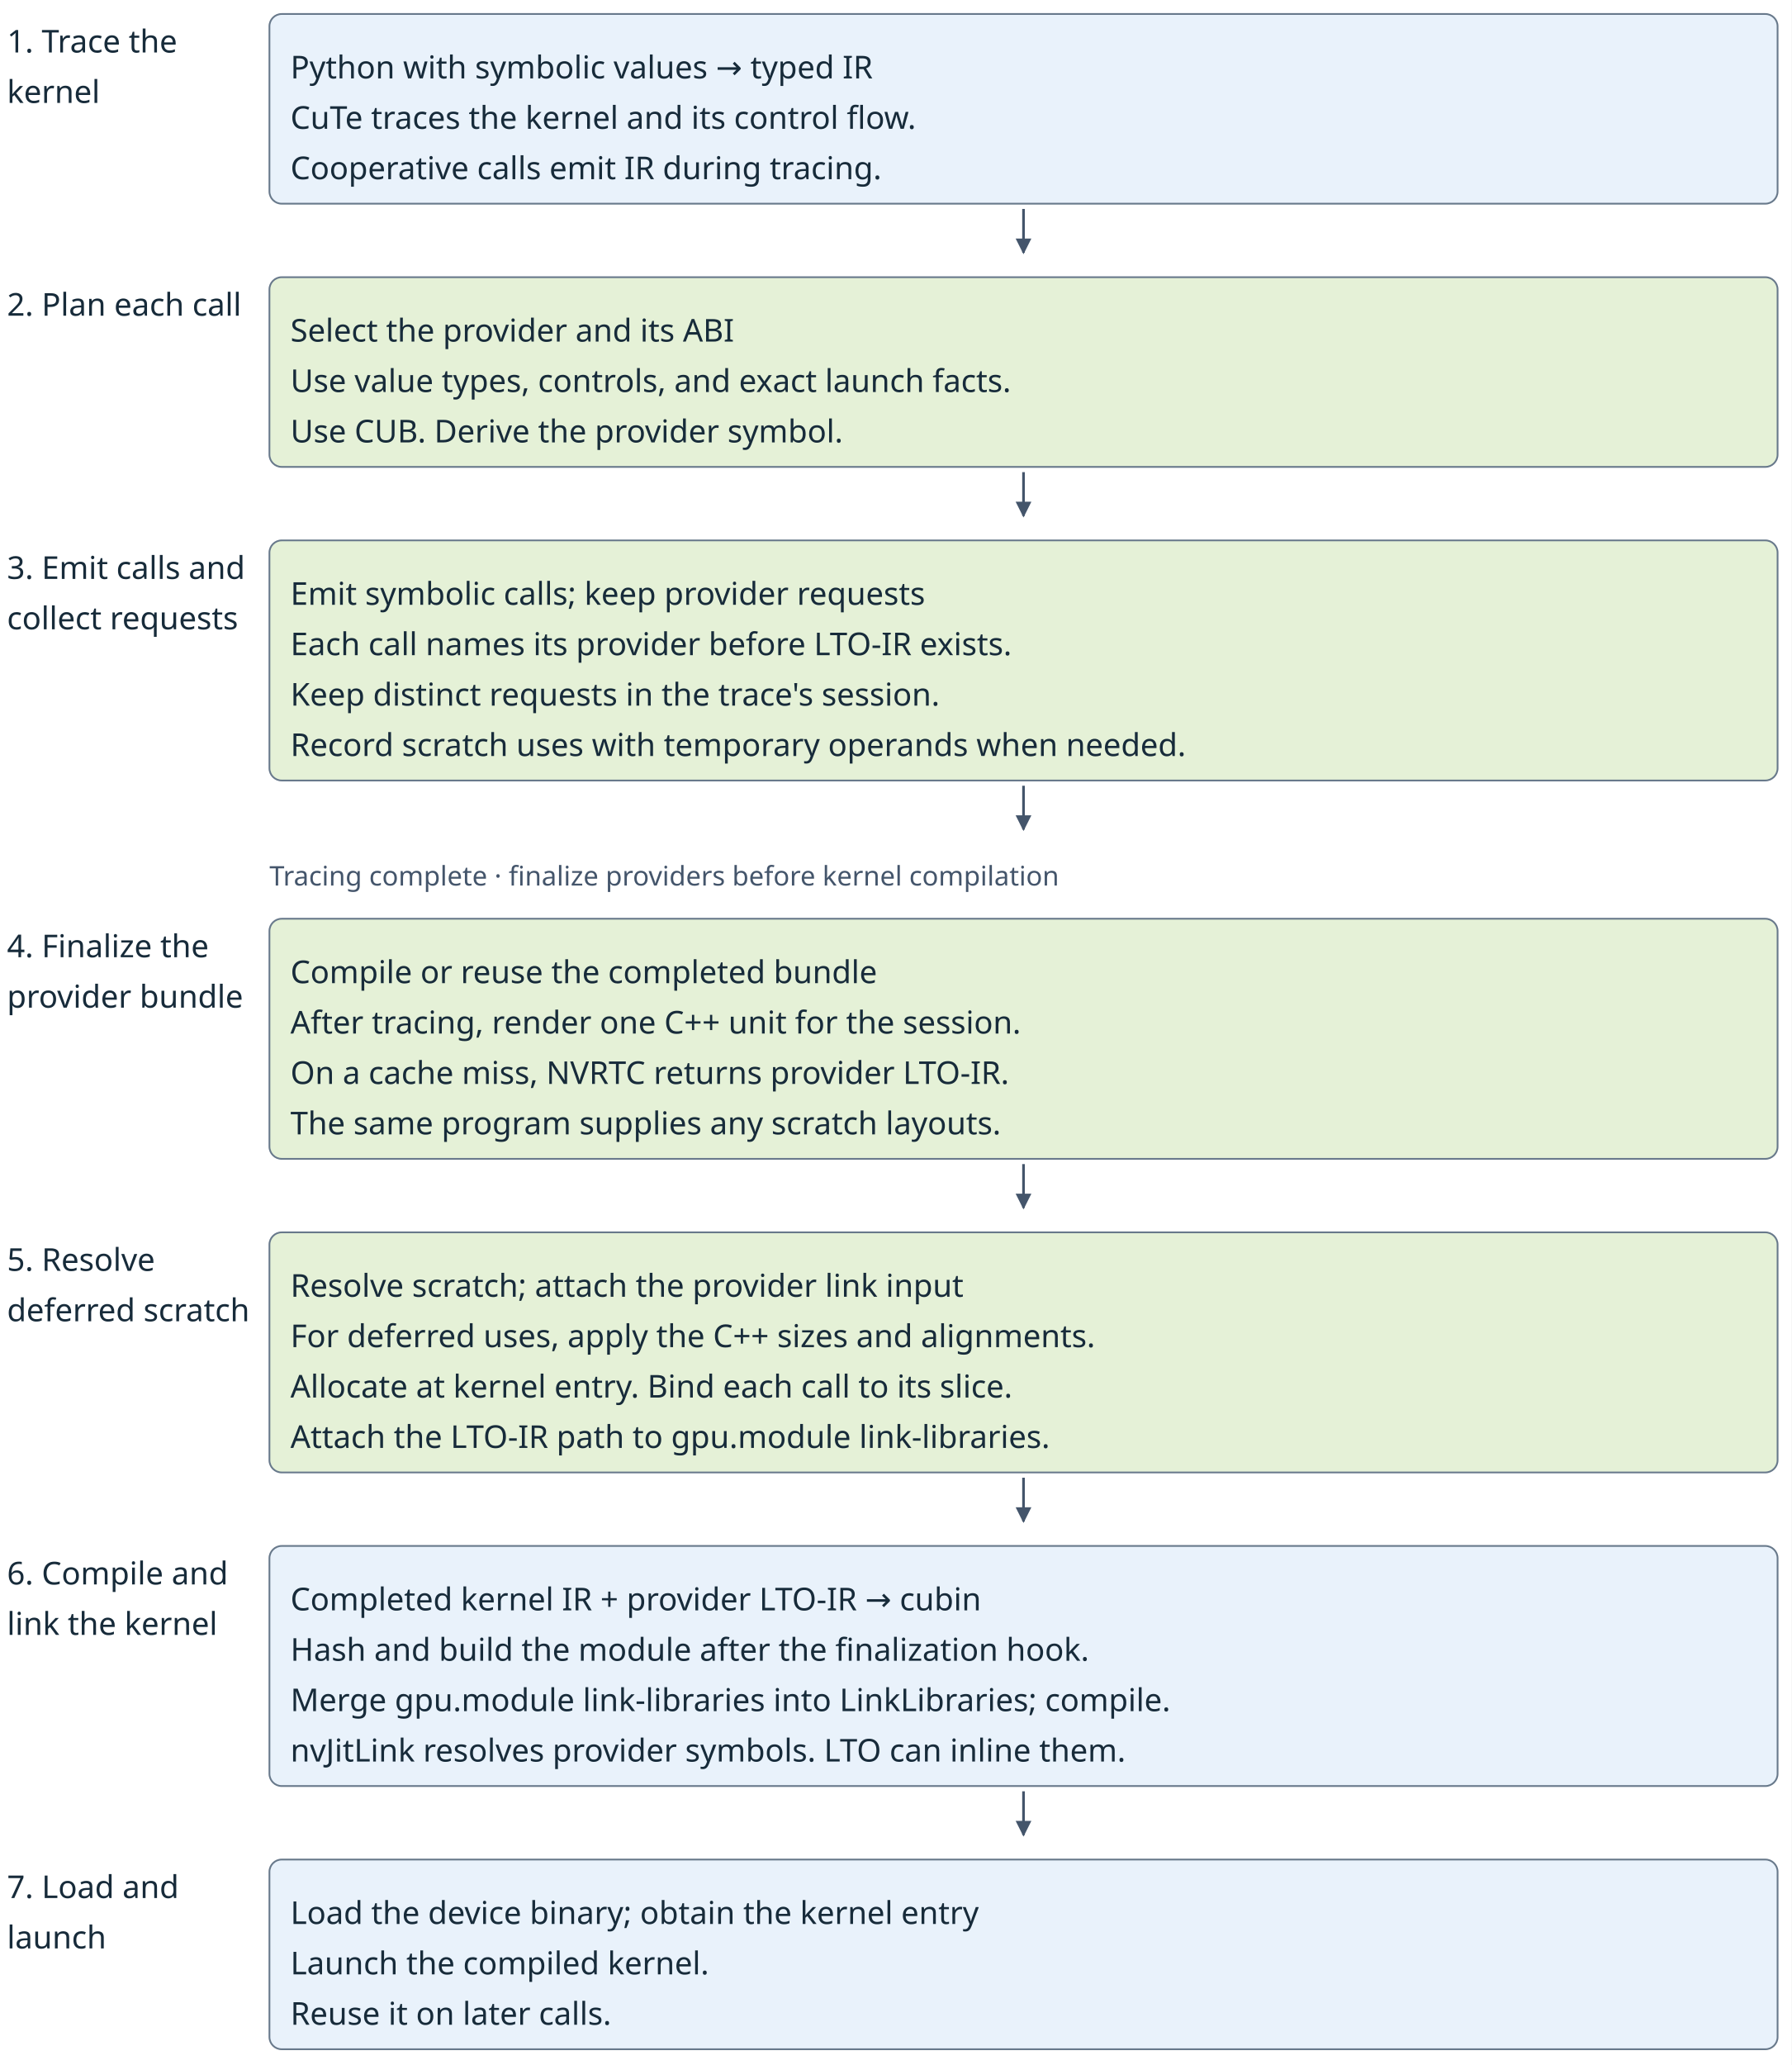
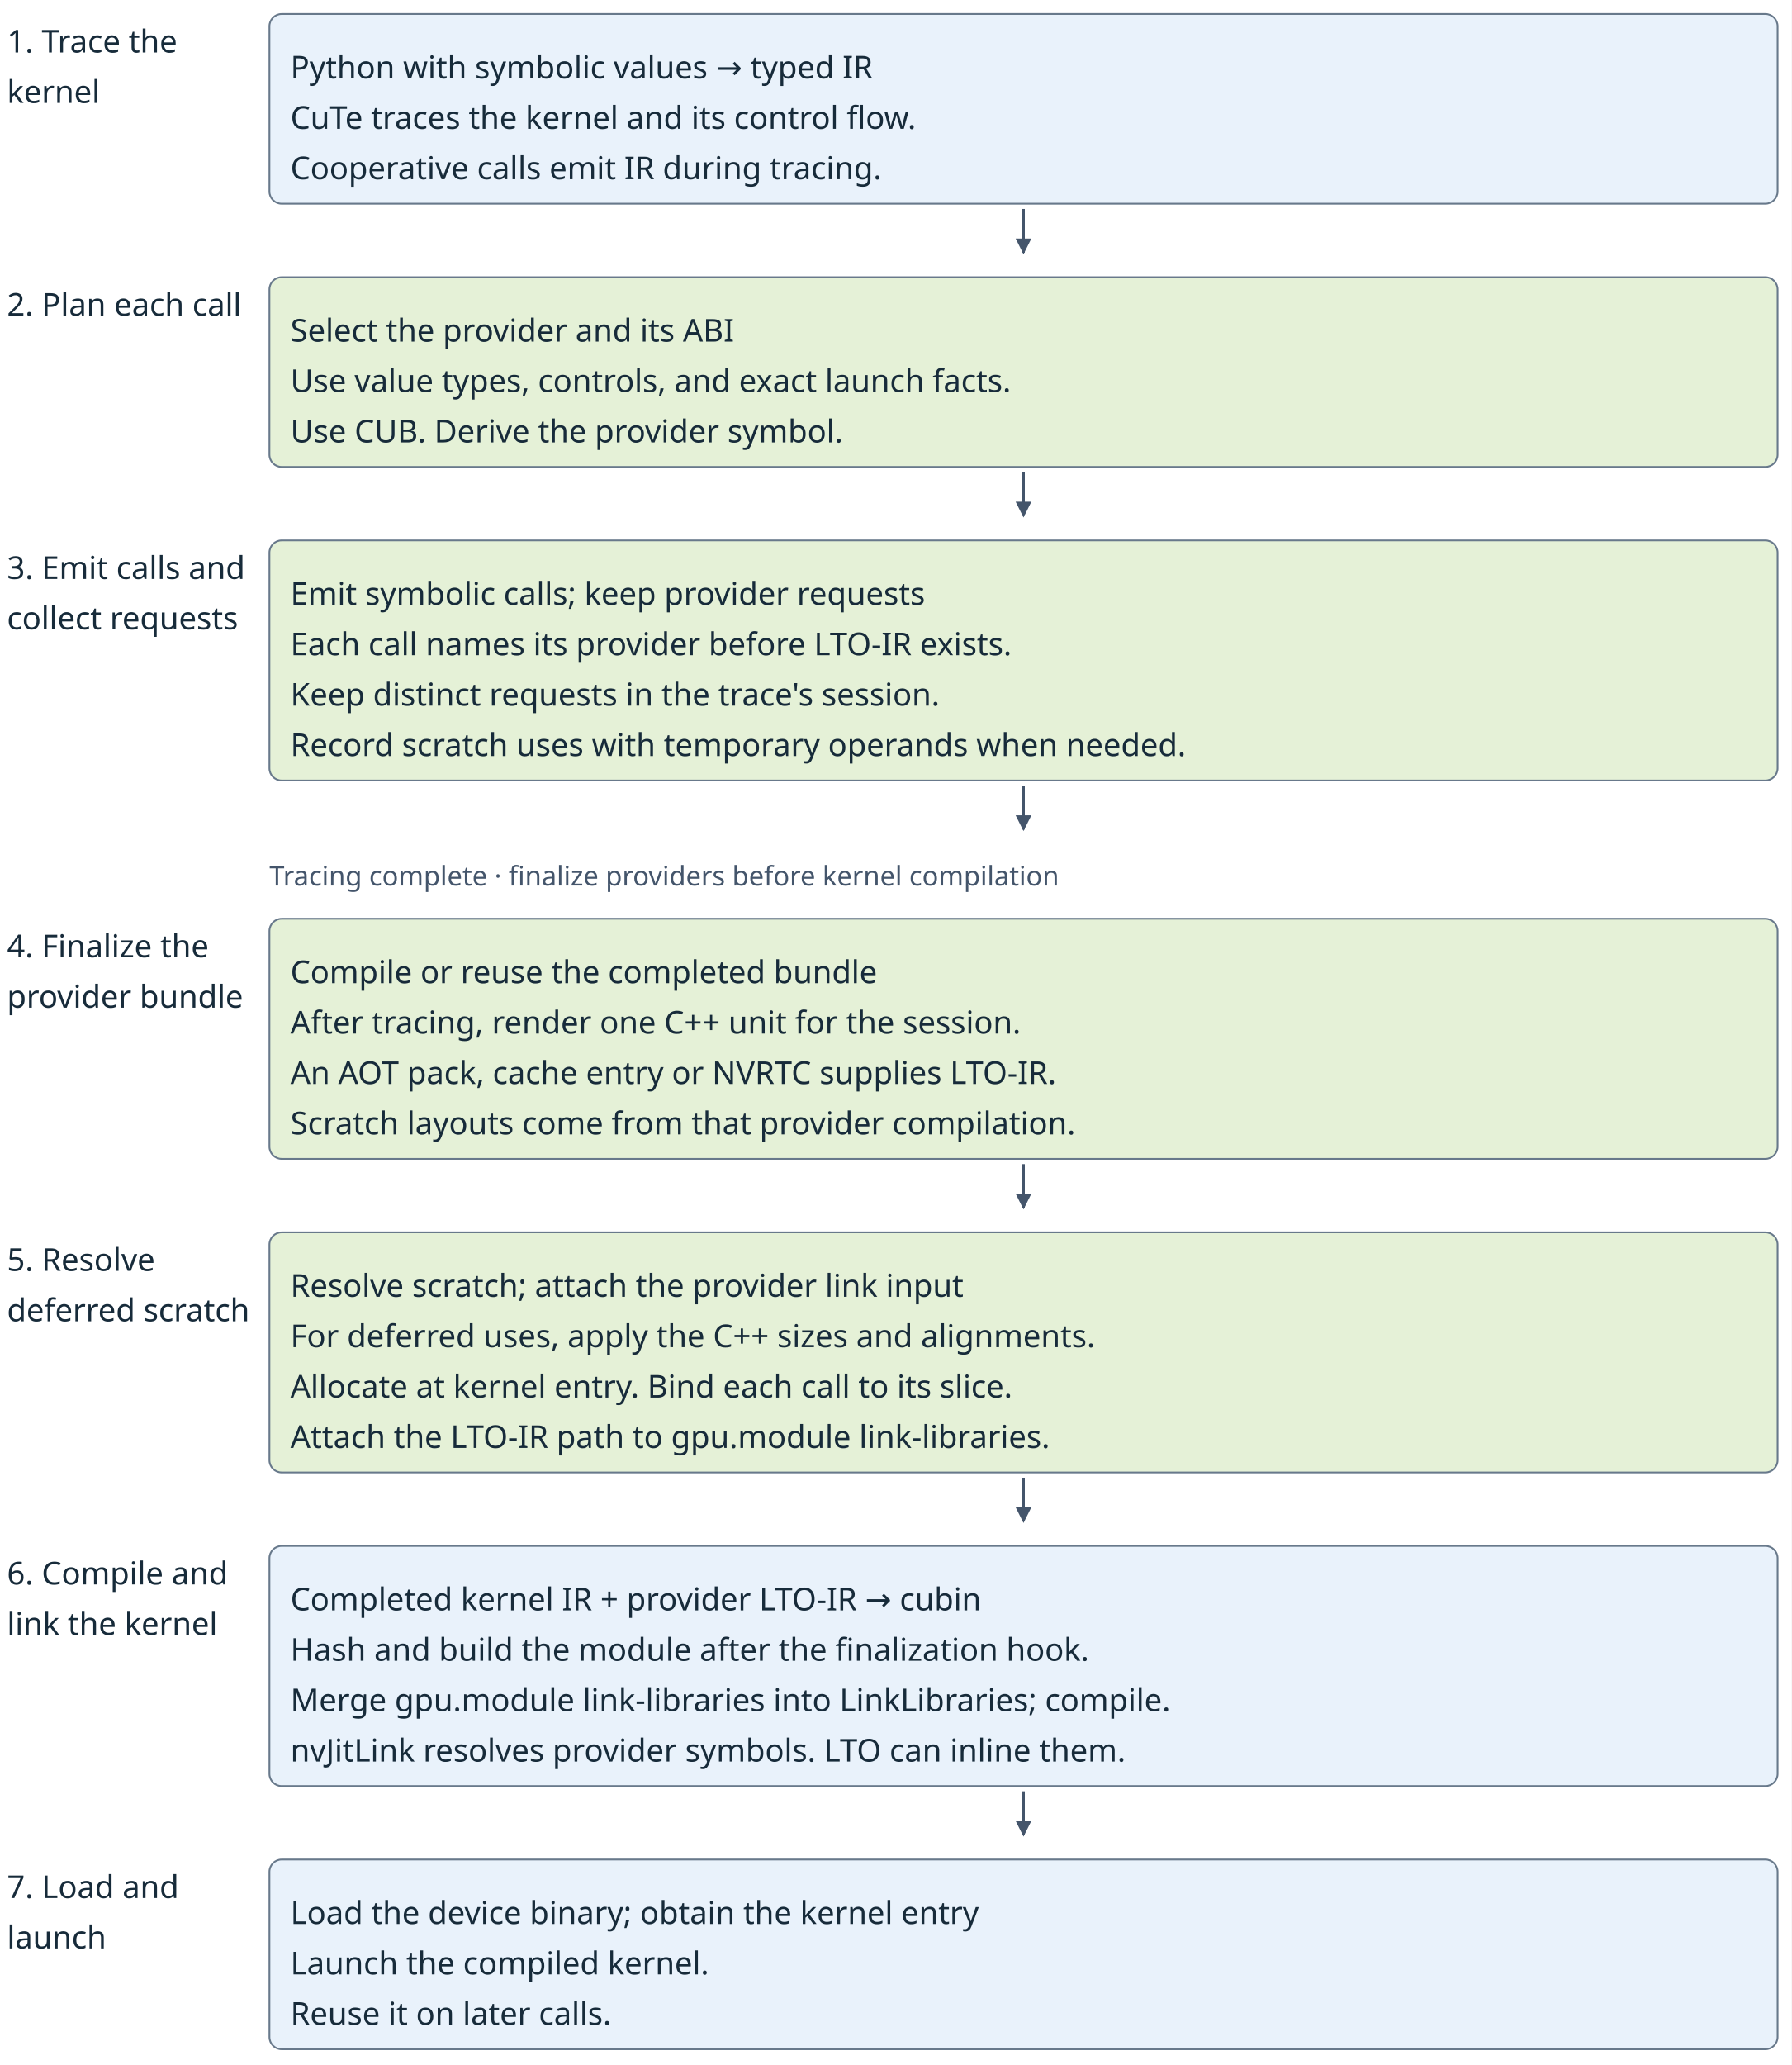
<svg xmlns="http://www.w3.org/2000/svg" role="img" aria-labelledby="cutlass-phases-overview-title cutlass-phases-overview-desc" viewBox="0 0 1024 1180">
  <defs>
    <marker id="cutlass-phases-overview-arrow" viewBox="0 0 10 10" refX="9" refY="5" markerWidth="6" markerHeight="6" orient="auto">
      <path d="M0 0L10 5L0 10Z" fill="#44556b" />
    </marker>
  </defs>
  <rect width="1024" height="1180" fill="#ffffff" />
  <text x="4" y="30" font-family="sans-serif" font-size="18px" font-weight="500" fill="#172b3a">1. Trace the</text>
  <text x="4" y="58.8" font-family="sans-serif" font-size="18px" font-weight="500" fill="#172b3a">kernel</text>
  <g data-node="Python with symbolic values → typed IR" role="group" aria-label="CuTe compiler. Python with symbolic values → typed IR. CuTe traces the kernel and its control flow.. Cooperative calls emit IR during tracing.">
    <rect x="154" y="8" width="862" height="108.4" rx="7" fill="#e9f2fb" stroke="#68798b" stroke-width="1" />
    <text x="166" y="44.8" font-family="sans-serif" font-size="18px" font-weight="500" fill="#172b3a">Python with symbolic values → typed IR</text>
    <text x="166" y="73.6" font-family="sans-serif" font-size="18px" font-weight="400" fill="#172b3a">CuTe traces the kernel and its control flow.</text>
    <text x="166" y="102.4" font-family="sans-serif" font-size="18px" font-weight="400" fill="#172b3a">Cooperative calls emit IR during tracing.</text>
  </g>
  <path d="M585 119.4V144.4" marker-end="url(#cutlass-phases-overview-arrow)" fill="none" stroke="#44556b" stroke-width="1.5" />
  <text x="4" y="180.4" font-family="sans-serif" font-size="18px" font-weight="500" fill="#172b3a">2. Plan each call</text>
  <g data-node="Select the provider and its ABI" role="group" aria-label="cuda.coop.cutlass. Select the provider and its ABI. Use value types, controls, and exact launch facts.. Use CUB. Derive the provider symbol.">
    <rect x="154" y="158.4" width="862" height="108.4" rx="7" fill="#e5f1d7" stroke="#68798b" stroke-width="1" />
    <text x="166" y="195.2" font-family="sans-serif" font-size="18px" font-weight="500" fill="#172b3a">Select the provider and its ABI</text>
    <text x="166" y="224" font-family="sans-serif" font-size="18px" font-weight="400" fill="#172b3a">Use value types, controls, and exact launch facts.</text>
    <text x="166" y="252.8" font-family="sans-serif" font-size="18px" font-weight="400" fill="#172b3a">Use CUB. Derive the provider symbol.</text>
  </g>
  <path d="M585 269.8V294.8" marker-end="url(#cutlass-phases-overview-arrow)" fill="none" stroke="#44556b" stroke-width="1.5" />
  <text x="4" y="330.8" font-family="sans-serif" font-size="18px" font-weight="500" fill="#172b3a">3. Emit calls and</text>
  <text x="4" y="359.6" font-family="sans-serif" font-size="18px" font-weight="500" fill="#172b3a">collect requests</text>
  <g data-node="Emit symbolic calls; keep provider requests" role="group" aria-label="cuda.coop.cutlass. Emit symbolic calls; keep provider requests. Each call names its provider before LTO-IR exists.. Keep distinct requests in the trace's session.. Record scratch uses with temporary operands when needed.">
    <rect x="154" y="308.8" width="862" height="137.2" rx="7" fill="#e5f1d7" stroke="#68798b" stroke-width="1" />
    <text x="166" y="345.6" font-family="sans-serif" font-size="18px" font-weight="500" fill="#172b3a">Emit symbolic calls; keep provider requests</text>
    <text x="166" y="374.4" font-family="sans-serif" font-size="18px" font-weight="400" fill="#172b3a">Each call names its provider before LTO-IR exists.</text>
    <text x="166" y="403.2" font-family="sans-serif" font-size="18px" font-weight="400" fill="#172b3a">Keep distinct requests in the trace's session.</text>
    <text x="166" y="432" font-family="sans-serif" font-size="18px" font-weight="400" fill="#172b3a">Record scratch uses with temporary operands when needed.</text>
  </g>
  <path d="M585 449V474" marker-end="url(#cutlass-phases-overview-arrow)" fill="none" stroke="#44556b" stroke-width="1.5" />
  <text x="154" y="506" font-family="sans-serif" font-size="15.429px" font-weight="400" fill="#44556b">Tracing complete · finalize providers before kernel compilation</text>
  <text x="4" y="547" font-family="sans-serif" font-size="18px" font-weight="500" fill="#172b3a">4. Finalize the</text>
  <text x="4" y="575.8" font-family="sans-serif" font-size="18px" font-weight="500" fill="#172b3a">provider bundle</text>
-   <g data-node="Compile or reuse the completed bundle" role="group" aria-label="cuda.coop.cutlass. Compile or reuse the completed bundle. After tracing, render one C++ unit for the session.. On a cache miss, NVRTC returns provider LTO-IR.. The same program supplies any scratch layouts.">
+   <g data-node="Compile or reuse the completed bundle" role="group" aria-label="cuda.coop.cutlass. Compile or reuse the completed bundle. After tracing, render one C++ unit for the session.. An AOT pack, cache entry or NVRTC supplies LTO-IR.. Scratch layouts come from that provider compilation.">
    <rect x="154" y="525" width="862" height="137.2" rx="7" fill="#e5f1d7" stroke="#68798b" stroke-width="1" />
    <text x="166" y="561.8" font-family="sans-serif" font-size="18px" font-weight="500" fill="#172b3a">Compile or reuse the completed bundle</text>
    <text x="166" y="590.6" font-family="sans-serif" font-size="18px" font-weight="400" fill="#172b3a">After tracing, render one C++ unit for the session.</text>
-     <text x="166" y="619.4" font-family="sans-serif" font-size="18px" font-weight="400" fill="#172b3a">On a cache miss, NVRTC returns provider LTO-IR.</text>
-     <text x="166" y="648.2" font-family="sans-serif" font-size="18px" font-weight="400" fill="#172b3a">The same program supplies any scratch layouts.</text>
+     <text x="166" y="619.4" font-family="sans-serif" font-size="18px" font-weight="400" fill="#172b3a">An AOT pack, cache entry or NVRTC supplies LTO-IR.</text>
+     <text x="166" y="648.2" font-family="sans-serif" font-size="18px" font-weight="400" fill="#172b3a">Scratch layouts come from that provider compilation.</text>
  </g>
  <path d="M585 665.2V690.2" marker-end="url(#cutlass-phases-overview-arrow)" fill="none" stroke="#44556b" stroke-width="1.5" />
  <text x="4" y="726.2" font-family="sans-serif" font-size="18px" font-weight="500" fill="#172b3a">5. Resolve</text>
  <text x="4" y="755" font-family="sans-serif" font-size="18px" font-weight="500" fill="#172b3a">deferred scratch</text>
  <g data-node="Resolve scratch; attach the provider link input" role="group" aria-label="cuda.coop.cutlass. Resolve scratch; attach the provider link input. For deferred uses, apply the C++ sizes and alignments.. Allocate at kernel entry. Bind each call to its slice.. Attach the LTO-IR path to gpu.module link-libraries.">
    <rect x="154" y="704.2" width="862" height="137.2" rx="7" fill="#e5f1d7" stroke="#68798b" stroke-width="1" />
    <text x="166" y="741" font-family="sans-serif" font-size="18px" font-weight="500" fill="#172b3a">Resolve scratch; attach the provider link input</text>
    <text x="166" y="769.8" font-family="sans-serif" font-size="18px" font-weight="400" fill="#172b3a">For deferred uses, apply the C++ sizes and alignments.</text>
    <text x="166" y="798.6" font-family="sans-serif" font-size="18px" font-weight="400" fill="#172b3a">Allocate at kernel entry. Bind each call to its slice.</text>
    <text x="166" y="827.4" font-family="sans-serif" font-size="18px" font-weight="400" fill="#172b3a">Attach the LTO-IR path to gpu.module link-libraries.</text>
  </g>
  <path d="M585 844.4V869.4" marker-end="url(#cutlass-phases-overview-arrow)" fill="none" stroke="#44556b" stroke-width="1.5" />
  <text x="4" y="905.4" font-family="sans-serif" font-size="18px" font-weight="500" fill="#172b3a">6. Compile and</text>
  <text x="4" y="934.2" font-family="sans-serif" font-size="18px" font-weight="500" fill="#172b3a">link the kernel</text>
  <g data-node="Completed kernel IR + provider LTO-IR → cubin" role="group" aria-label="CuTe compiler. Completed kernel IR + provider LTO-IR → cubin. Hash and build the module after the finalization hook.. Merge gpu.module link-libraries into LinkLibraries; compile.. nvJitLink resolves provider symbols. LTO can inline them.">
    <rect x="154" y="883.4" width="862" height="137.2" rx="7" fill="#e9f2fb" stroke="#68798b" stroke-width="1" />
    <text x="166" y="920.2" font-family="sans-serif" font-size="18px" font-weight="500" fill="#172b3a">Completed kernel IR + provider LTO-IR → cubin</text>
    <text x="166" y="949" font-family="sans-serif" font-size="18px" font-weight="400" fill="#172b3a">Hash and build the module after the finalization hook.</text>
    <text x="166" y="977.8" font-family="sans-serif" font-size="18px" font-weight="400" fill="#172b3a">Merge gpu.module link-libraries into LinkLibraries; compile.</text>
    <text x="166" y="1006.6" font-family="sans-serif" font-size="18px" font-weight="400" fill="#172b3a">nvJitLink resolves provider symbols. LTO can inline them.</text>
  </g>
  <path d="M585 1023.6V1048.6" marker-end="url(#cutlass-phases-overview-arrow)" fill="none" stroke="#44556b" stroke-width="1.5" />
  <text x="4" y="1084.6" font-family="sans-serif" font-size="18px" font-weight="500" fill="#172b3a">7. Load and</text>
  <text x="4" y="1113.4" font-family="sans-serif" font-size="18px" font-weight="500" fill="#172b3a">launch</text>
  <g data-node="Load the device binary; obtain the kernel entry" role="group" aria-label="CuTe compiler. Load the device binary; obtain the kernel entry. Launch the compiled kernel.. Reuse it on later calls.">
    <rect x="154" y="1062.6" width="862" height="108.4" rx="7" fill="#e9f2fb" stroke="#68798b" stroke-width="1" />
    <text x="166" y="1099.4" font-family="sans-serif" font-size="18px" font-weight="500" fill="#172b3a">Load the device binary; obtain the kernel entry</text>
    <text x="166" y="1128.2" font-family="sans-serif" font-size="18px" font-weight="400" fill="#172b3a">Launch the compiled kernel.</text>
    <text x="166" y="1157" font-family="sans-serif" font-size="18px" font-weight="400" fill="#172b3a">Reuse it on later calls.</text>
  </g>
</svg>
